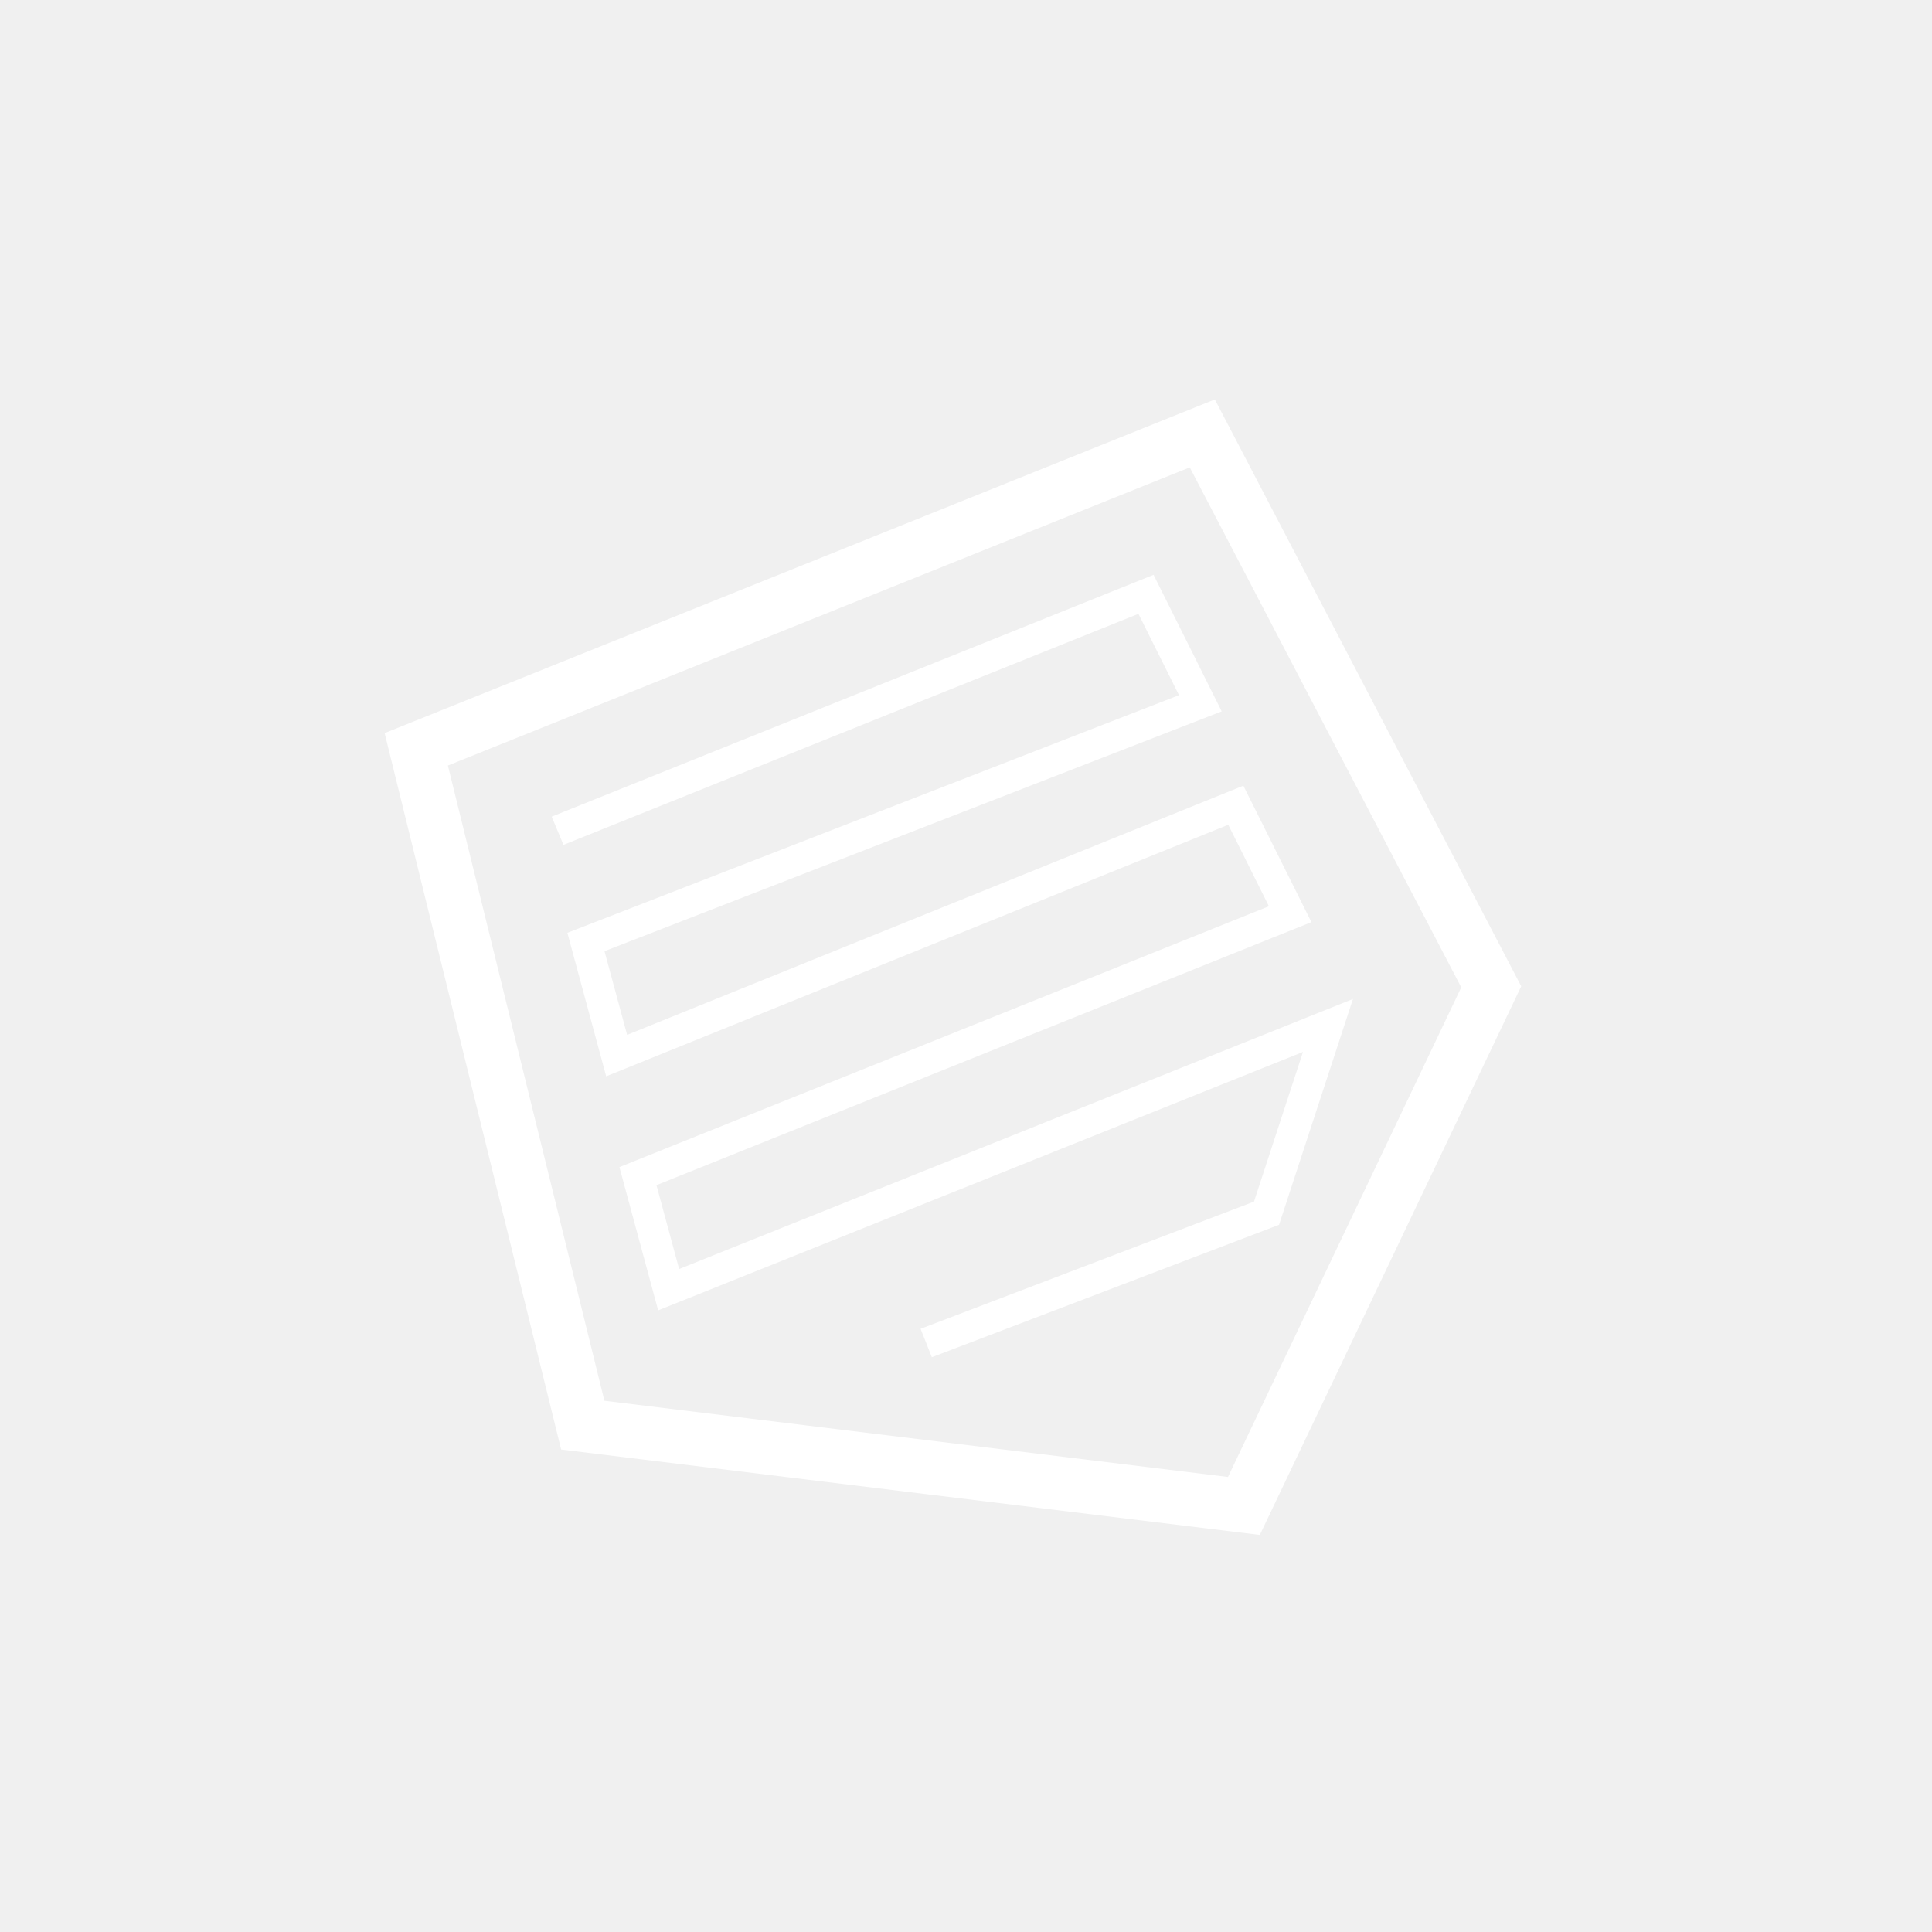
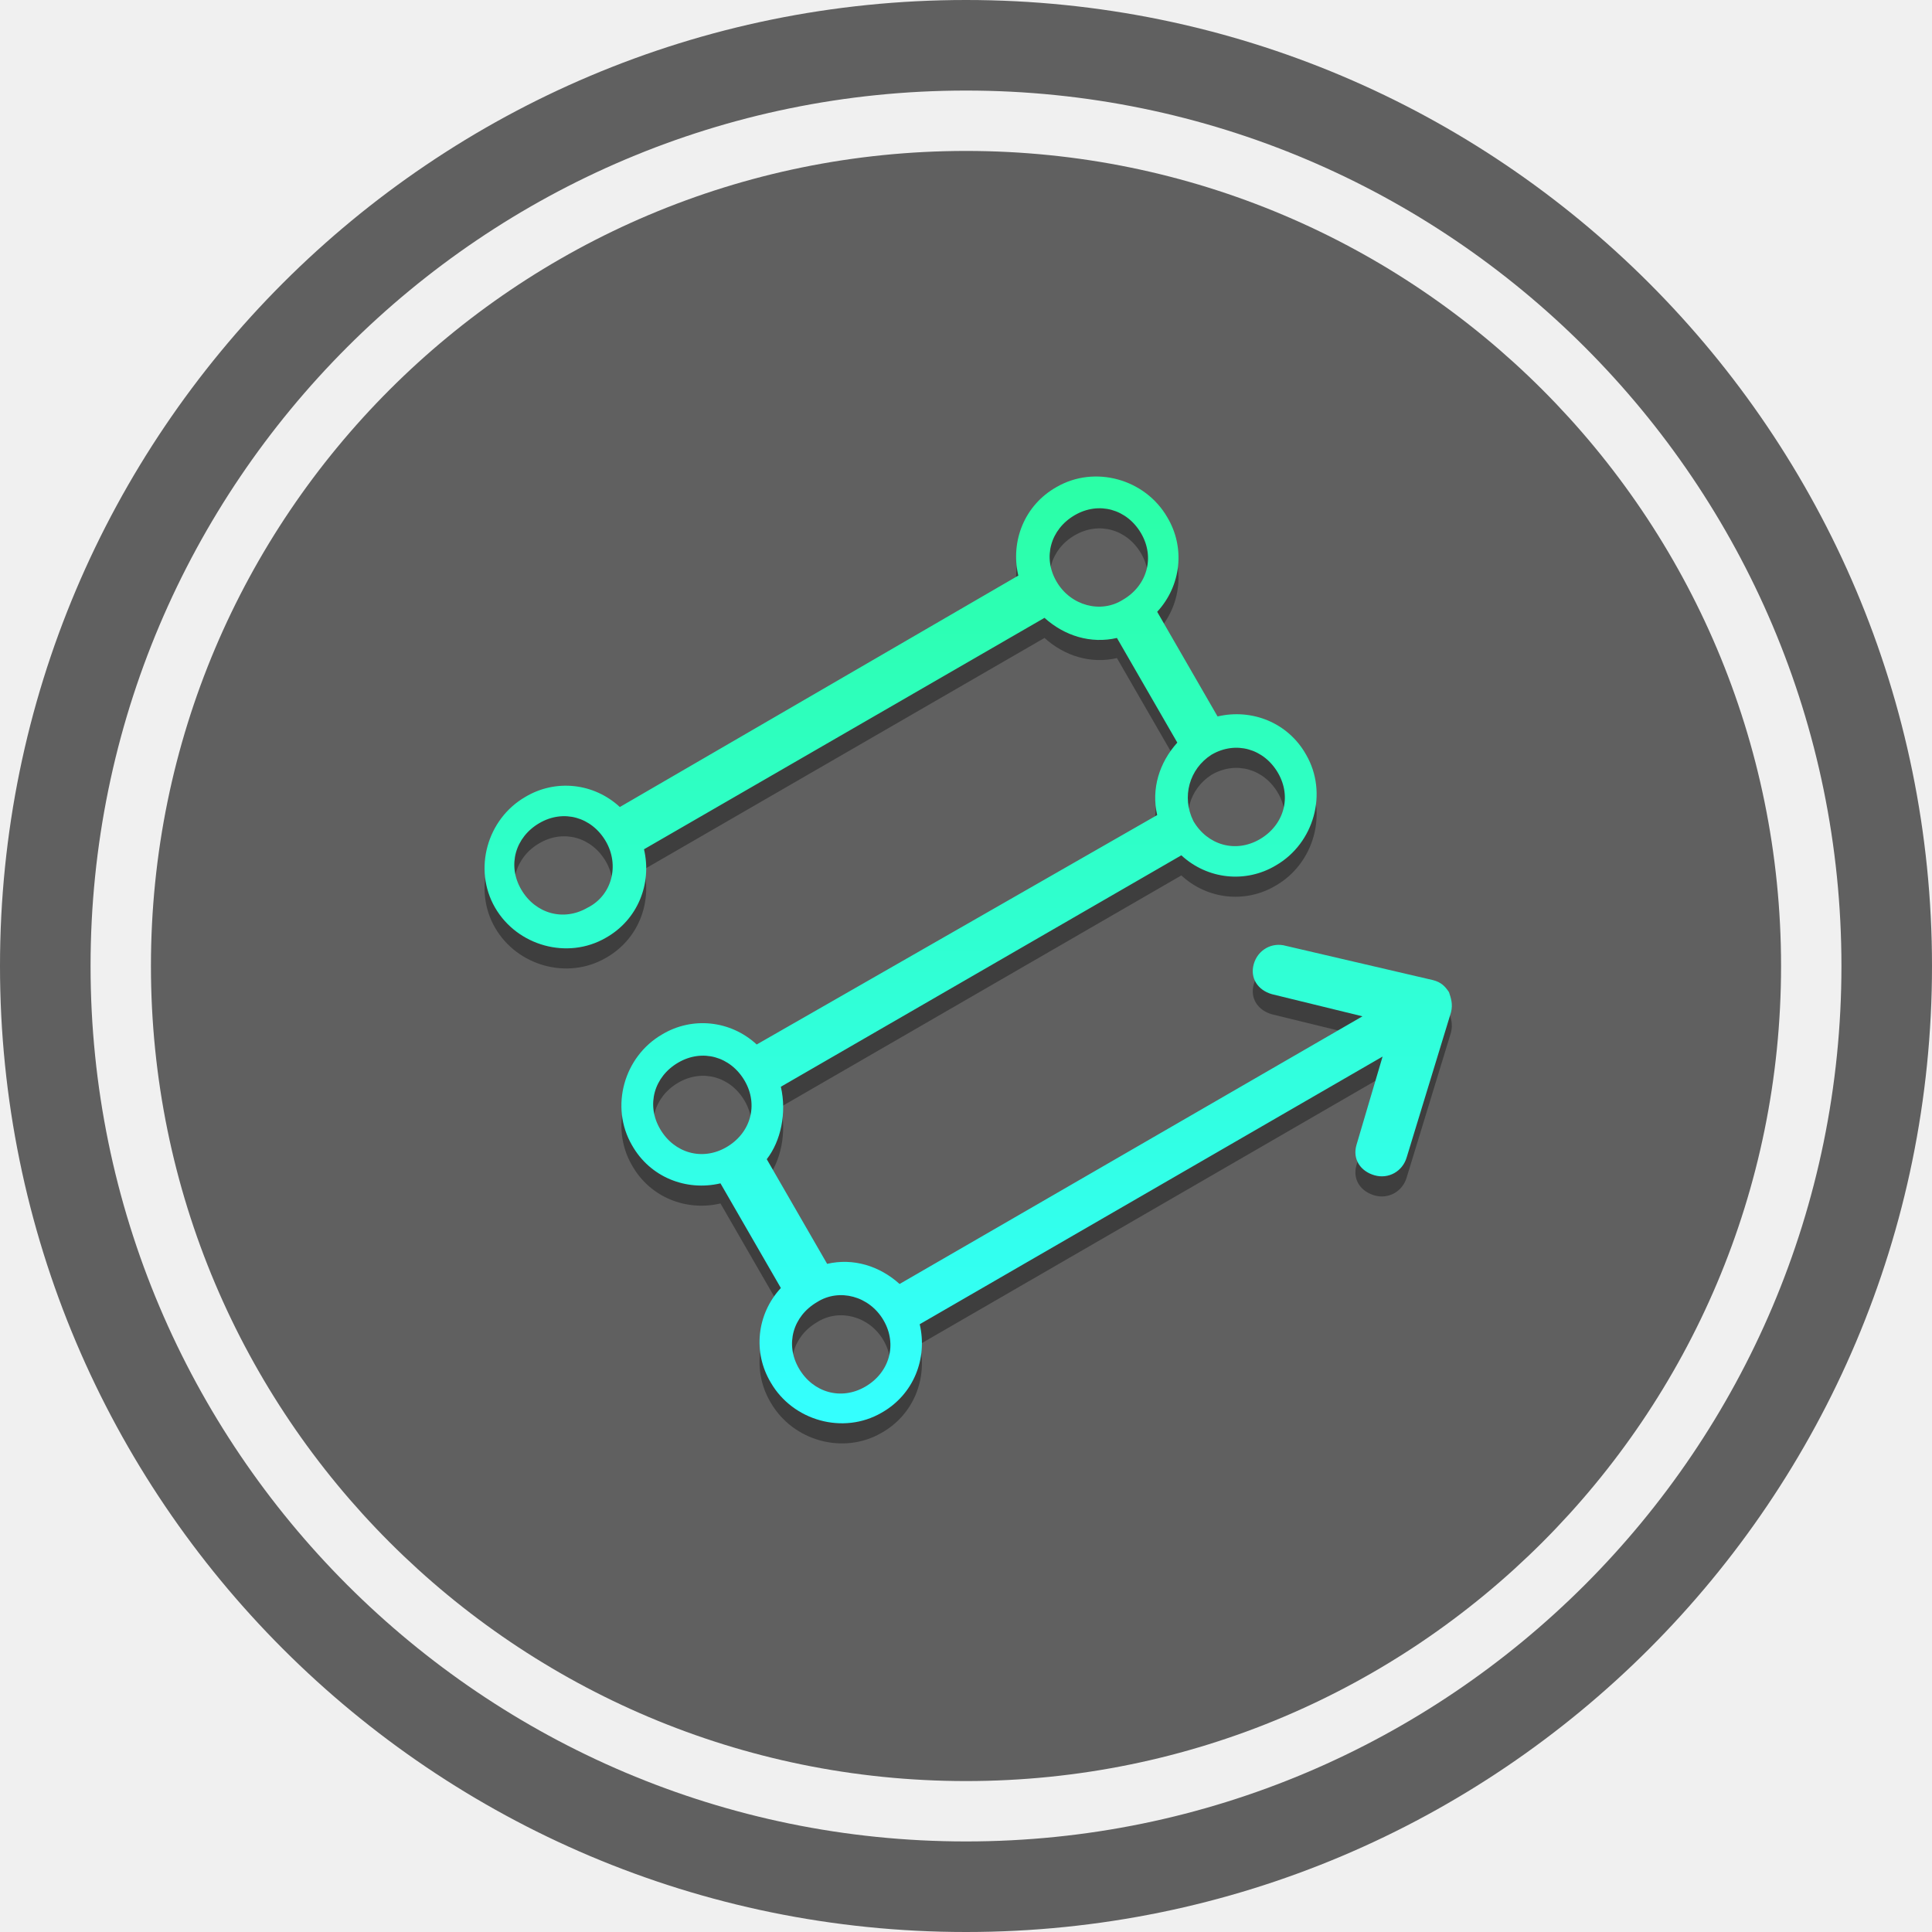
- <svg xmlns="http://www.w3.org/2000/svg" version="1.1" id="Layer_1" x="0px" y="0px" viewBox="-89 46 72 72" enable-background="new -89 46 72 72" xml:space="preserve">
-   <g transform="matrix(0.9650858,0,0,0.9466168,-1.350867,3.612981)">
-     <path fill="none" stroke="#FFFFFF" stroke-width="1.2" stroke-miterlimit="4" d="m -69.289,77.483 22.722,-9.308 2.099,4.289 -23.726,9.399 1.186,4.471 23.909,-9.856 L -41,80.768 -66.186,91.08 -65,95.551 l 25.46,-10.403 -2.373,7.392 -13.141,5.11" />
+ <svg xmlns="http://www.w3.org/2000/svg" version="1.1" id="图层_1" x="0px" y="0px" viewBox="0 0 96 96" enable-background="new 0 0 96 96" xml:space="preserve">
+   <g>
+     <circle opacity="0.6" cx="48" cy="48" r="40.5" />
+     <path opacity="0.6" d="M48,0C21.5,0,0,21.5,0,48c0,26.5,21.5,48,48,48s48-21.5,48-48C96,21.5,74.5,0,48,0z M48,91.5   C24,91.5,4.5,72,4.5,48C4.5,24,24,4.5,48,4.5S91.5,24,91.5,48C91.5,72,72,91.5,48,91.5z" />
+     <g>
+       <g opacity="0.35">
+         <path d="M38.8,55l19.9-11.5c1.3,1.2,3.2,1.4,4.7,0.5c1.9-1.1,2.6-3.6,1.5-5.5c-0.9-1.6-2.7-2.3-4.4-1.9l-3-5.2     c1.2-1.3,1.4-3.2,0.5-4.7c-1.1-1.9-3.6-2.6-5.5-1.5c-1.6,0.9-2.3,2.7-1.9,4.4L30.8,41.1c-1.3-1.2-3.2-1.4-4.7-0.5     c-1.9,1.1-2.6,3.6-1.5,5.5c1.1,1.9,3.6,2.6,5.5,1.5c1.6-0.9,2.3-2.7,1.9-4.4l19.9-11.5c1,0.9,2.3,1.3,3.6,1l3,5.2     c-0.9,1-1.3,2.3-1,3.6L37.6,52.9c-1.3-1.2-3.2-1.4-4.7-0.5c-1.9,1.1-2.6,3.6-1.5,5.5c0.9,1.6,2.7,2.3,4.4,1.9l3,5.2     c-1.2,1.3-1.4,3.2-0.5,4.7c1.1,1.9,3.6,2.6,5.5,1.5c1.6-0.9,2.3-2.7,1.9-4.4l23-13.3l-1.3,4.4c-0.2,0.7,0.2,1.3,0.9,1.5     c0.7,0.2,1.4-0.2,1.6-0.9l2.2-7.2c0.1-0.4,0-0.7-0.1-1c-0.2-0.3-0.4-0.5-0.8-0.6l-7.3-1.7c-0.7-0.2-1.4,0.2-1.6,0.9     c-0.2,0.7,0.2,1.3,0.9,1.5l4.5,1.1l-23,13.3c-1-0.9-2.3-1.3-3.6-1l-3-5.2C38.8,57.7,39.1,56.3,38.8,55z M29.2,46.1     c-1.2,0.7-2.6,0.3-3.3-0.9c-0.7-1.2-0.3-2.6,0.9-3.3c1.2-0.7,2.6-0.3,3.3,0.9C30.8,44,30.4,45.5,29.2,46.1z M52.5,29.9     c-0.7-1.2-0.3-2.6,0.9-3.3c1.2-0.7,2.6-0.3,3.3,0.9c0.7,1.2,0.3,2.6-0.9,3.3C54.7,31.5,53.2,31.1,52.5,29.9z M60.2,38.5     c1.2-0.7,2.6-0.3,3.3,0.9c0.7,1.2,0.3,2.6-0.9,3.3c-1.2,0.7-2.6,0.3-3.3-0.9C58.7,40.6,59.1,39.2,60.2,38.5z M32.8,57.1     c-0.7-1.2-0.3-2.6,0.9-3.3c1.2-0.7,2.6-0.3,3.3,0.9c0.7,1.2,0.3,2.6-0.9,3.3C34.9,58.7,33.5,58.3,32.8,57.1z M43.9,66.6     c0.7,1.2,0.3,2.6-0.9,3.3c-1.2,0.7-2.6,0.3-3.3-0.9c-0.7-1.2-0.3-2.6,0.9-3.3C41.7,65,43.2,65.4,43.9,66.6z" />
+       </g>
+       <g>
+         <linearGradient id="SVGID_1_" gradientUnits="userSpaceOnUse" x1="48" y1="23.663" x2="48" y2="70.837">
+           <stop offset="0" style="stop-color:#2BFFA6" />
+           <stop offset="1" style="stop-color:#34FFFF" />
+         </linearGradient>
+         <path fill="url(#SVGID_1_)" d="M38.8,54l19.9-11.5c1.3,1.2,3.2,1.4,4.7,0.5c1.9-1.1,2.6-3.6,1.5-5.5c-0.9-1.6-2.7-2.3-4.4-1.9     l-3-5.2c1.2-1.3,1.4-3.2,0.5-4.7c-1.1-1.9-3.6-2.6-5.5-1.5c-1.6,0.9-2.3,2.7-1.9,4.4L30.8,40.1c-1.3-1.2-3.2-1.4-4.7-0.5     c-1.9,1.1-2.6,3.6-1.5,5.5c1.1,1.9,3.6,2.6,5.5,1.5c1.6-0.9,2.3-2.7,1.9-4.4l19.9-11.5c1,0.9,2.3,1.3,3.6,1l3,5.2     c-0.9,1-1.3,2.3-1,3.6L37.6,51.9c-1.3-1.2-3.2-1.4-4.7-0.5c-1.9,1.1-2.6,3.6-1.5,5.5c0.9,1.6,2.7,2.3,4.4,1.9l3,5.2     c-1.2,1.3-1.4,3.2-0.5,4.7c1.1,1.9,3.6,2.6,5.5,1.5c1.6-0.9,2.3-2.7,1.9-4.4l23-13.3l-1.3,4.4c-0.2,0.7,0.2,1.3,0.9,1.5     c0.7,0.2,1.4-0.2,1.6-0.9l2.2-7.2c0.1-0.4,0-0.7-0.1-1c-0.2-0.3-0.4-0.5-0.8-0.6l-7.3-1.7c-0.7-0.2-1.4,0.2-1.6,0.9     c-0.2,0.7,0.2,1.3,0.9,1.5l4.5,1.1l-23,13.3c-1-0.9-2.3-1.3-3.6-1l-3-5.2C38.8,56.7,39.1,55.3,38.8,54z M29.2,45.1     c-1.2,0.7-2.6,0.3-3.3-0.9c-0.7-1.2-0.3-2.6,0.9-3.3c1.2-0.7,2.6-0.3,3.3,0.9C30.8,43,30.4,44.5,29.2,45.1z M52.5,28.9     c-0.7-1.2-0.3-2.6,0.9-3.3c1.2-0.7,2.6-0.3,3.3,0.9c0.7,1.2,0.3,2.6-0.9,3.3C54.7,30.5,53.2,30.1,52.5,28.9z M60.2,37.5     c1.2-0.7,2.6-0.3,3.3,0.9c0.7,1.2,0.3,2.6-0.9,3.3c-1.2,0.7-2.6,0.3-3.3-0.9C58.7,39.6,59.1,38.2,60.2,37.5z M32.8,56.1     c-0.7-1.2-0.3-2.6,0.9-3.3c1.2-0.7,2.6-0.3,3.3,0.9c0.7,1.2,0.3,2.6-0.9,3.3C34.9,57.7,33.5,57.3,32.8,56.1z M43.9,65.6     c0.7,1.2,0.3,2.6-0.9,3.3c-1.2,0.7-2.6,0.3-3.3-0.9c-0.7-1.2-0.3-2.6,0.9-3.3C41.7,64,43.2,64.4,43.9,65.6z" />
+       </g>
+     </g>
  </g>
-   <path fill="none" stroke="#FFFFFF" stroke-width="2" stroke-miterlimit="10" d="m -44.194,62.152 10.768,20.624 -9.217,19.346 -24.639,-3.011 -6.205,-25.186 z" />
</svg>
